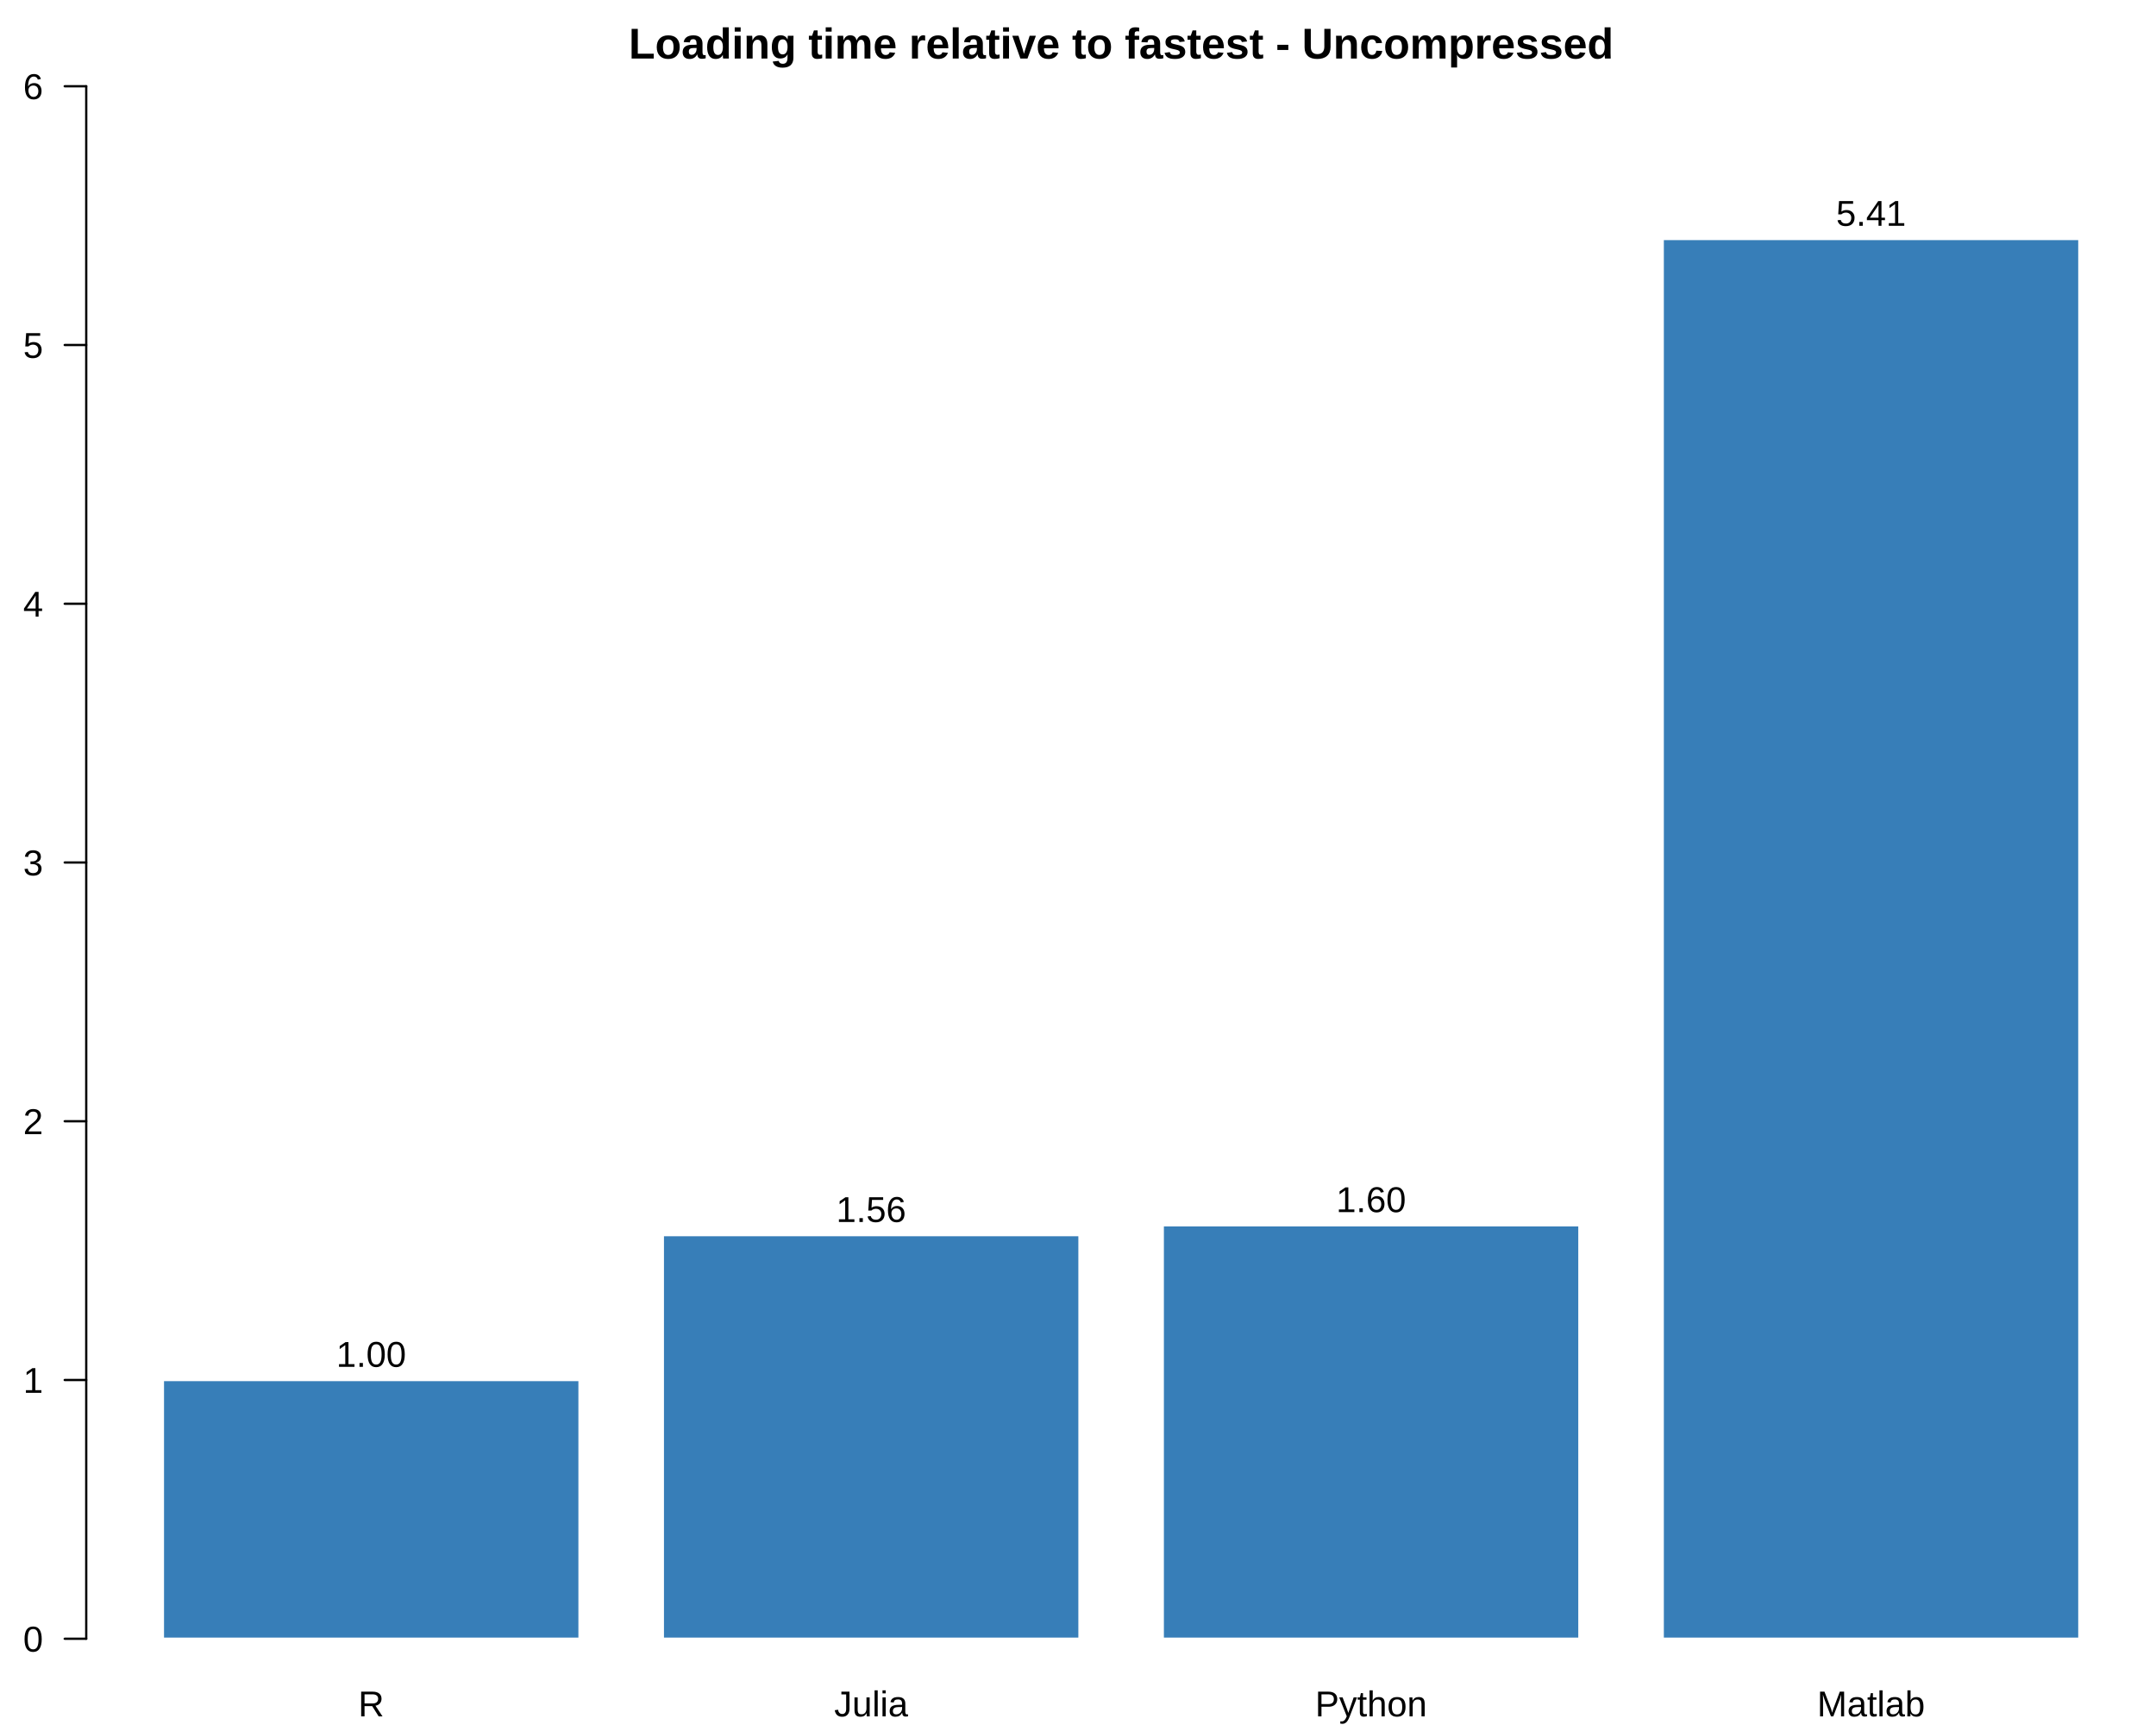
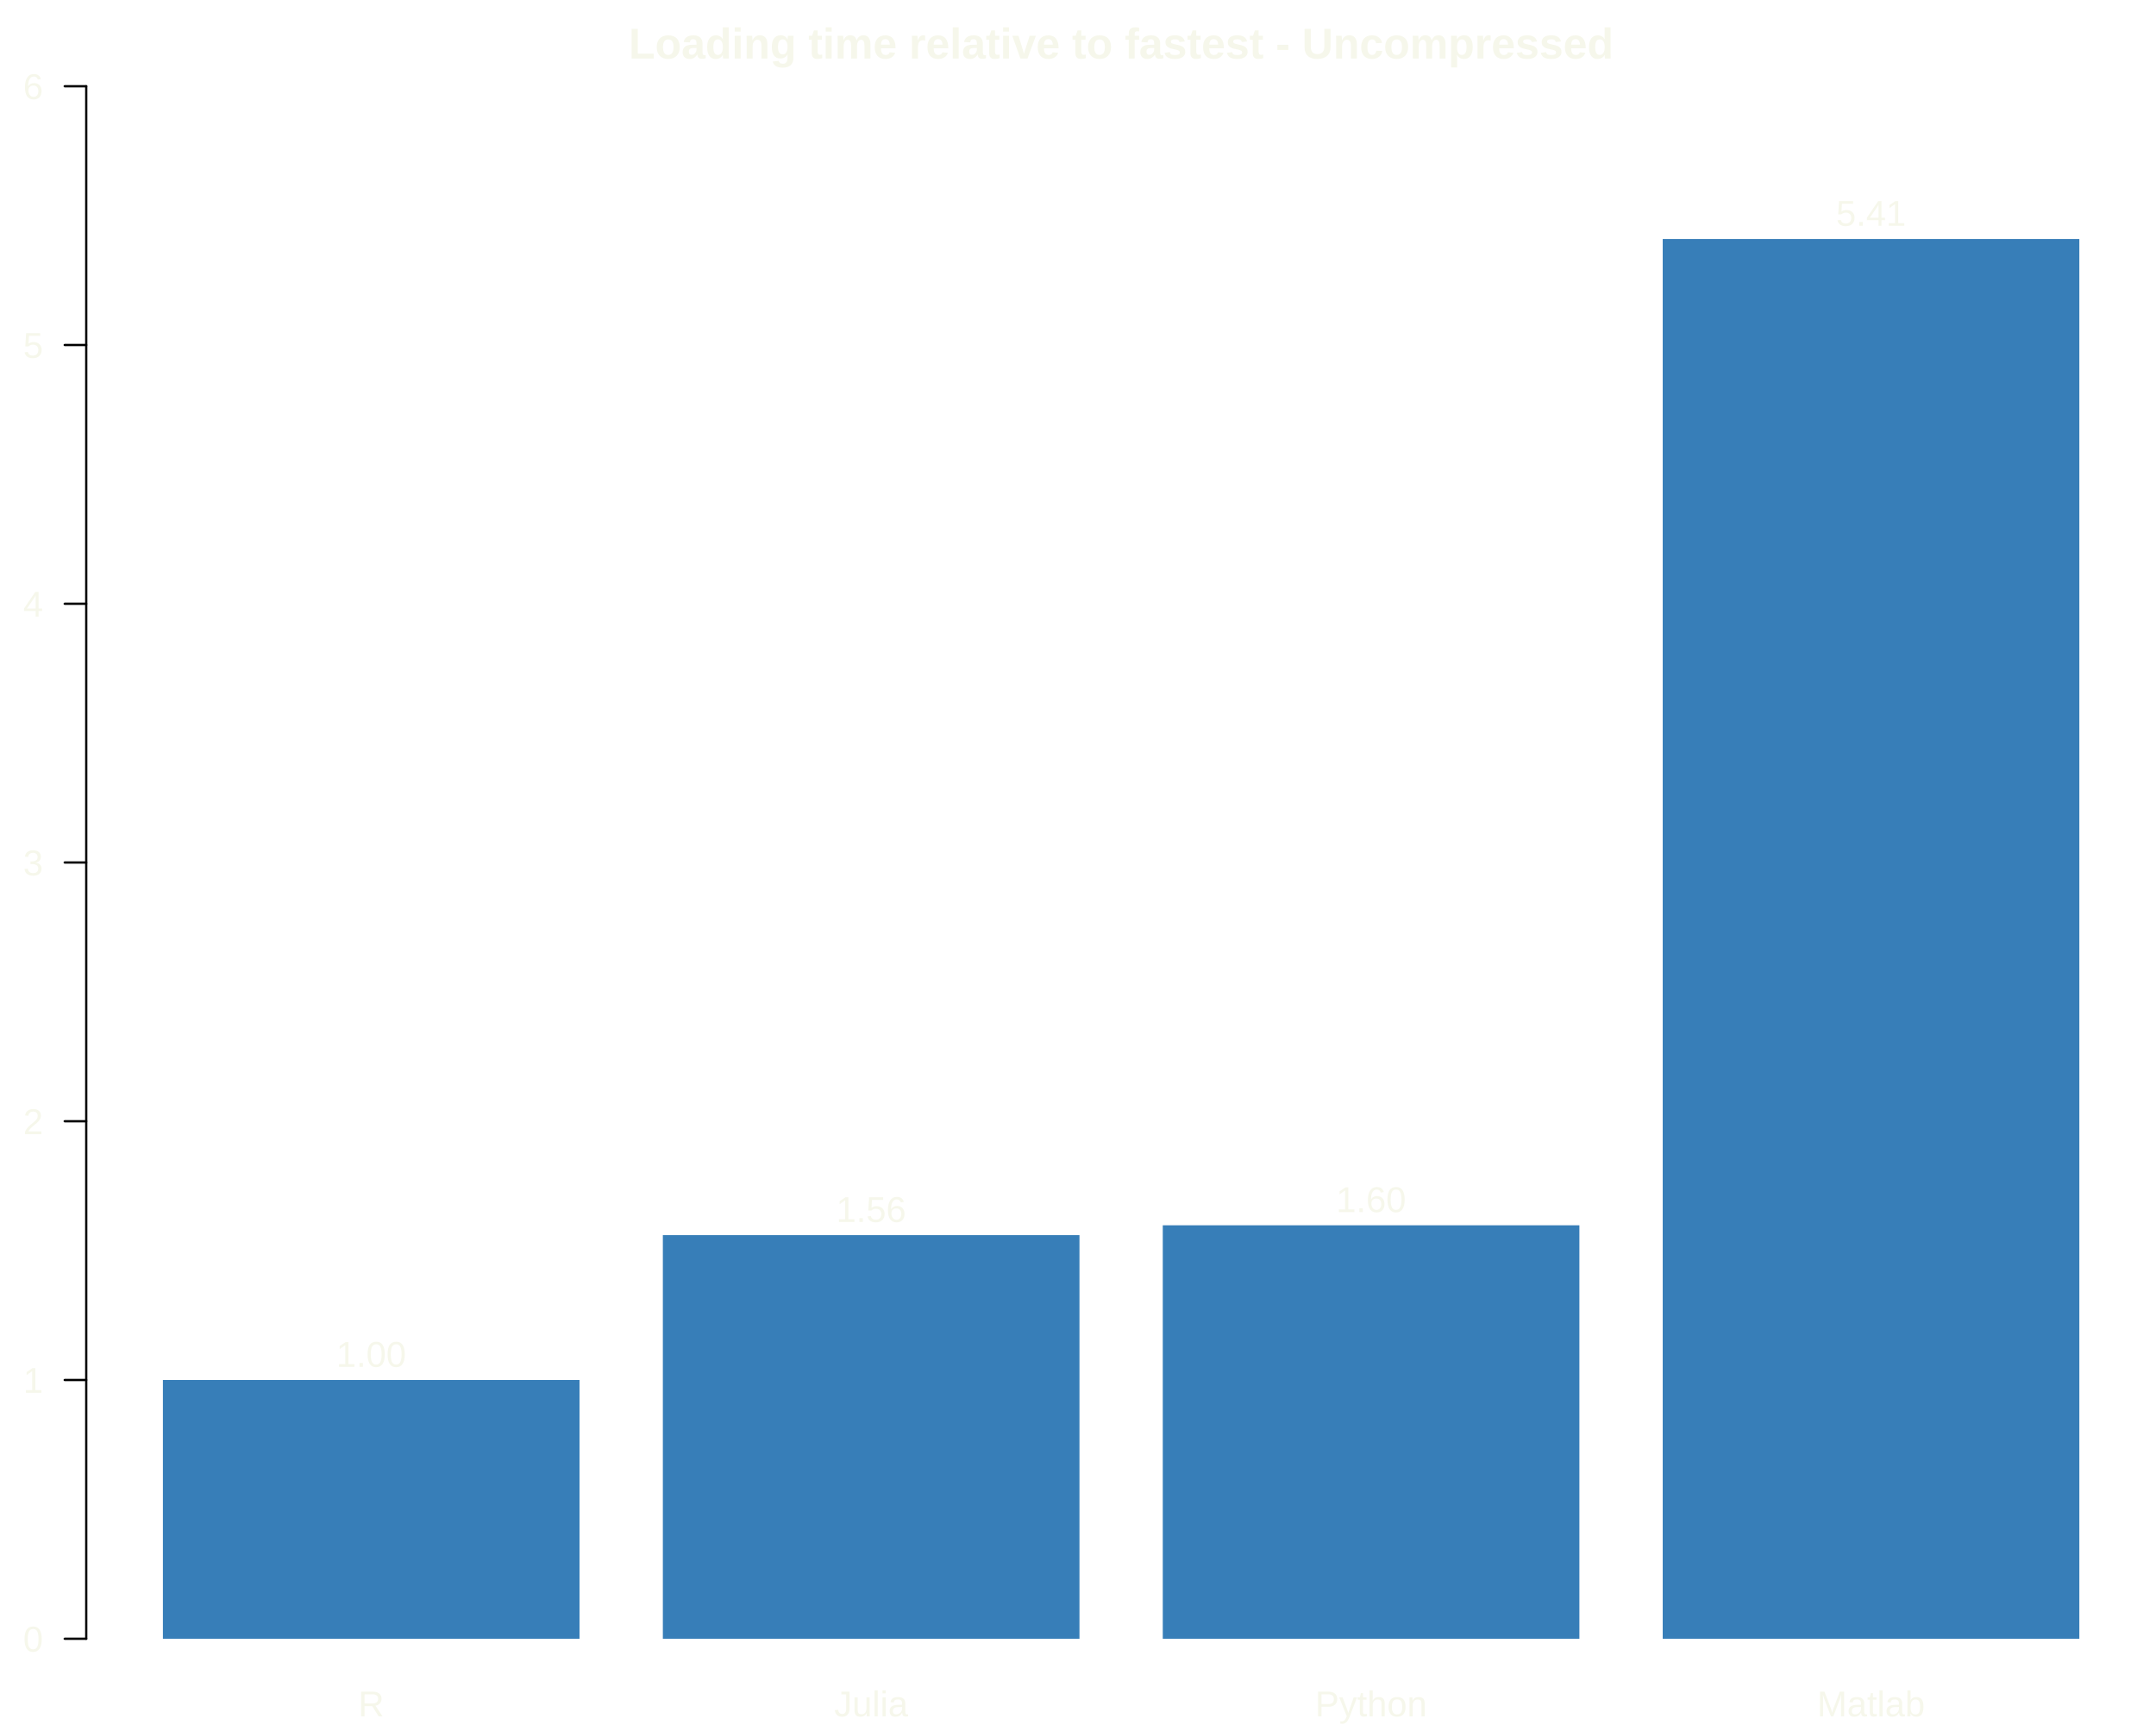
<svg xmlns="http://www.w3.org/2000/svg" viewBox="0 0 720.00 576.00">
  <defs>
    <style type="text/css">
    line, polyline, polygon, path, rect, circle {
      fill: none;
      stroke: #000000;
      stroke-linecap: round;
      stroke-linejoin: round;
      stroke-miterlimit: 10.00;
    }
  </style>
  </defs>
  <rect width="100%" height="100%" style="stroke: none; fill: #FFFFFF;" />
-   <rect x="54.40" y="460.80" width="139.13" height="86.40" style="stroke-width: 0.75; stroke: #FFFFFF; fill: #377EB8;" />
-   <rect x="221.36" y="412.43" width="139.13" height="134.77" style="stroke-width: 0.75; stroke: #FFFFFF; fill: #377EB8;" />
-   <rect x="388.31" y="409.14" width="139.13" height="138.06" style="stroke-width: 0.75; stroke: #FFFFFF; fill: #377EB8;" />
-   <rect x="555.27" y="79.80" width="139.13" height="467.40" style="stroke-width: 0.75; stroke: #FFFFFF; fill: #377EB8;" />
-   <text x="119.63" y="573.12" style="font-size: 12.00px; font-family: Arial;" textLength="8.67px" lengthAdjust="spacingAndGlyphs">R</text>
-   <text x="278.58" y="573.12" style="font-size: 12.00px; font-family: Arial;" textLength="24.68px" lengthAdjust="spacingAndGlyphs">Julia</text>
-   <text x="439.20" y="573.12" style="font-size: 12.00px; font-family: Arial;" textLength="37.36px" lengthAdjust="spacingAndGlyphs">Python</text>
-   <text x="606.83" y="573.12" style="font-size: 12.00px; font-family: Arial;" textLength="36.02px" lengthAdjust="spacingAndGlyphs">Matlab</text>
-   <text x="209.96" y="19.55" style="font-size: 14.40px; font-weight: bold; font-family: Arial;" textLength="328.88px" lengthAdjust="spacingAndGlyphs">Loading time relative to fastest - Uncompressed</text>
+   <rect x="54.40" y="460.80" width="139.13" height="86.40" style="stroke-width: 0.75; stroke: none; fill: #377EB8;" />
+   <rect x="221.36" y="412.43" width="139.13" height="134.77" style="stroke-width: 0.75; stroke: none; fill: #377EB8;" />
+   <rect x="388.31" y="409.14" width="139.13" height="138.06" style="stroke-width: 0.75; stroke: none; fill: #377EB8;" />
+   <rect x="555.27" y="79.80" width="139.13" height="467.40" style="stroke-width: 0.75; stroke: none; fill: #377EB8;" />
+   <text x="119.63" y="573.12" style="font-size: 12.00px; fill: #F6F7EB; font-family: Arial;" textLength="8.67px" lengthAdjust="spacingAndGlyphs">R</text>
+   <text x="278.58" y="573.12" style="font-size: 12.00px; fill: #F6F7EB; font-family: Arial;" textLength="24.68px" lengthAdjust="spacingAndGlyphs">Julia</text>
+   <text x="439.20" y="573.12" style="font-size: 12.00px; fill: #F6F7EB; font-family: Arial;" textLength="37.36px" lengthAdjust="spacingAndGlyphs">Python</text>
+   <text x="606.83" y="573.12" style="font-size: 12.00px; fill: #F6F7EB; font-family: Arial;" textLength="36.02px" lengthAdjust="spacingAndGlyphs">Matlab</text>
+   <text x="209.96" y="19.55" style="font-size: 14.40px; font-weight: bold; fill: #F6F7EB; font-family: Arial;" textLength="328.88px" lengthAdjust="spacingAndGlyphs">Loading time relative to fastest - Uncompressed</text>
  <line x1="28.80" y1="547.20" x2="28.80" y2="28.80" style="stroke-width: 0.75;" />
  <line x1="28.80" y1="547.20" x2="21.60" y2="547.20" style="stroke-width: 0.75;" />
  <line x1="28.80" y1="460.80" x2="21.60" y2="460.80" style="stroke-width: 0.75;" />
  <line x1="28.80" y1="374.40" x2="21.60" y2="374.40" style="stroke-width: 0.75;" />
  <line x1="28.80" y1="288.00" x2="21.60" y2="288.00" style="stroke-width: 0.75;" />
  <line x1="28.80" y1="201.60" x2="21.60" y2="201.60" style="stroke-width: 0.75;" />
  <line x1="28.80" y1="115.20" x2="21.60" y2="115.20" style="stroke-width: 0.75;" />
  <line x1="28.80" y1="28.80" x2="21.60" y2="28.80" style="stroke-width: 0.75;" />
-   <text x="7.73" y="551.49" style="font-size: 12.00px; font-family: Arial;" textLength="6.67px" lengthAdjust="spacingAndGlyphs">0</text>
-   <text x="7.73" y="465.09" style="font-size: 12.00px; font-family: Arial;" textLength="6.67px" lengthAdjust="spacingAndGlyphs">1</text>
-   <text x="7.73" y="378.69" style="font-size: 12.00px; font-family: Arial;" textLength="6.67px" lengthAdjust="spacingAndGlyphs">2</text>
-   <text x="7.73" y="292.29" style="font-size: 12.00px; font-family: Arial;" textLength="6.67px" lengthAdjust="spacingAndGlyphs">3</text>
-   <text x="7.73" y="205.89" style="font-size: 12.00px; font-family: Arial;" textLength="6.67px" lengthAdjust="spacingAndGlyphs">4</text>
-   <text x="7.73" y="119.49" style="font-size: 12.00px; font-family: Arial;" textLength="6.67px" lengthAdjust="spacingAndGlyphs">5</text>
-   <text x="7.73" y="33.09" style="font-size: 12.00px; font-family: Arial;" textLength="6.67px" lengthAdjust="spacingAndGlyphs">6</text>
+   <text x="7.73" y="551.49" style="font-size: 12.00px; fill: #F6F7EB; font-family: Arial;" textLength="6.67px" lengthAdjust="spacingAndGlyphs">0</text>
+   <text x="7.73" y="465.09" style="font-size: 12.00px; fill: #F6F7EB; font-family: Arial;" textLength="6.67px" lengthAdjust="spacingAndGlyphs">1</text>
+   <text x="7.73" y="378.69" style="font-size: 12.00px; fill: #F6F7EB; font-family: Arial;" textLength="6.67px" lengthAdjust="spacingAndGlyphs">2</text>
+   <text x="7.73" y="292.29" style="font-size: 12.00px; fill: #F6F7EB; font-family: Arial;" textLength="6.67px" lengthAdjust="spacingAndGlyphs">3</text>
+   <text x="7.73" y="205.89" style="font-size: 12.00px; fill: #F6F7EB; font-family: Arial;" textLength="6.67px" lengthAdjust="spacingAndGlyphs">4</text>
+   <text x="7.73" y="119.49" style="font-size: 12.00px; fill: #F6F7EB; font-family: Arial;" textLength="6.67px" lengthAdjust="spacingAndGlyphs">5</text>
+   <text x="7.73" y="33.09" style="font-size: 12.00px; fill: #F6F7EB; font-family: Arial;" textLength="6.67px" lengthAdjust="spacingAndGlyphs">6</text>
  <defs>
    <clipPath id="cpMjguODB8NzIwLjAwfDU0Ny4yMHwyOC44MA==">
      <rect x="28.80" y="28.80" width="691.20" height="518.40" />
    </clipPath>
  </defs>
  <g clip-path="url(#cpMjguODB8NzIwLjAwfDU0Ny4yMHwyOC44MA==)">
-     <text x="112.29" y="456.40" style="font-size: 12.00px; font-family: Arial;" textLength="23.36px" lengthAdjust="spacingAndGlyphs">1.00</text>
+     <text x="112.29" y="456.40" style="font-size: 12.00px; fill: #F6F7EB; font-family: Arial;" textLength="23.36px" lengthAdjust="spacingAndGlyphs">1.00</text>
  </g>
  <g clip-path="url(#cpMjguODB8NzIwLjAwfDU0Ny4yMHwyOC44MA==)">
-     <text x="279.24" y="408.03" style="font-size: 12.00px; font-family: Arial;" textLength="23.36px" lengthAdjust="spacingAndGlyphs">1.56</text>
+     <text x="279.24" y="408.03" style="font-size: 12.00px; fill: #F6F7EB; font-family: Arial;" textLength="23.36px" lengthAdjust="spacingAndGlyphs">1.56</text>
  </g>
  <g clip-path="url(#cpMjguODB8NzIwLjAwfDU0Ny4yMHwyOC44MA==)">
-     <text x="446.20" y="404.74" style="font-size: 12.00px; font-family: Arial;" textLength="23.36px" lengthAdjust="spacingAndGlyphs">1.60</text>
+     <text x="446.20" y="404.74" style="font-size: 12.00px; fill: #F6F7EB; font-family: Arial;" textLength="23.36px" lengthAdjust="spacingAndGlyphs">1.60</text>
  </g>
  <g clip-path="url(#cpMjguODB8NzIwLjAwfDU0Ny4yMHwyOC44MA==)">
-     <text x="613.16" y="75.40" style="font-size: 12.00px; font-family: Arial;" textLength="23.36px" lengthAdjust="spacingAndGlyphs">5.41</text>
+     <text x="613.16" y="75.40" style="font-size: 12.00px; fill: #F6F7EB; font-family: Arial;" textLength="23.36px" lengthAdjust="spacingAndGlyphs">5.41</text>
  </g>
</svg>
